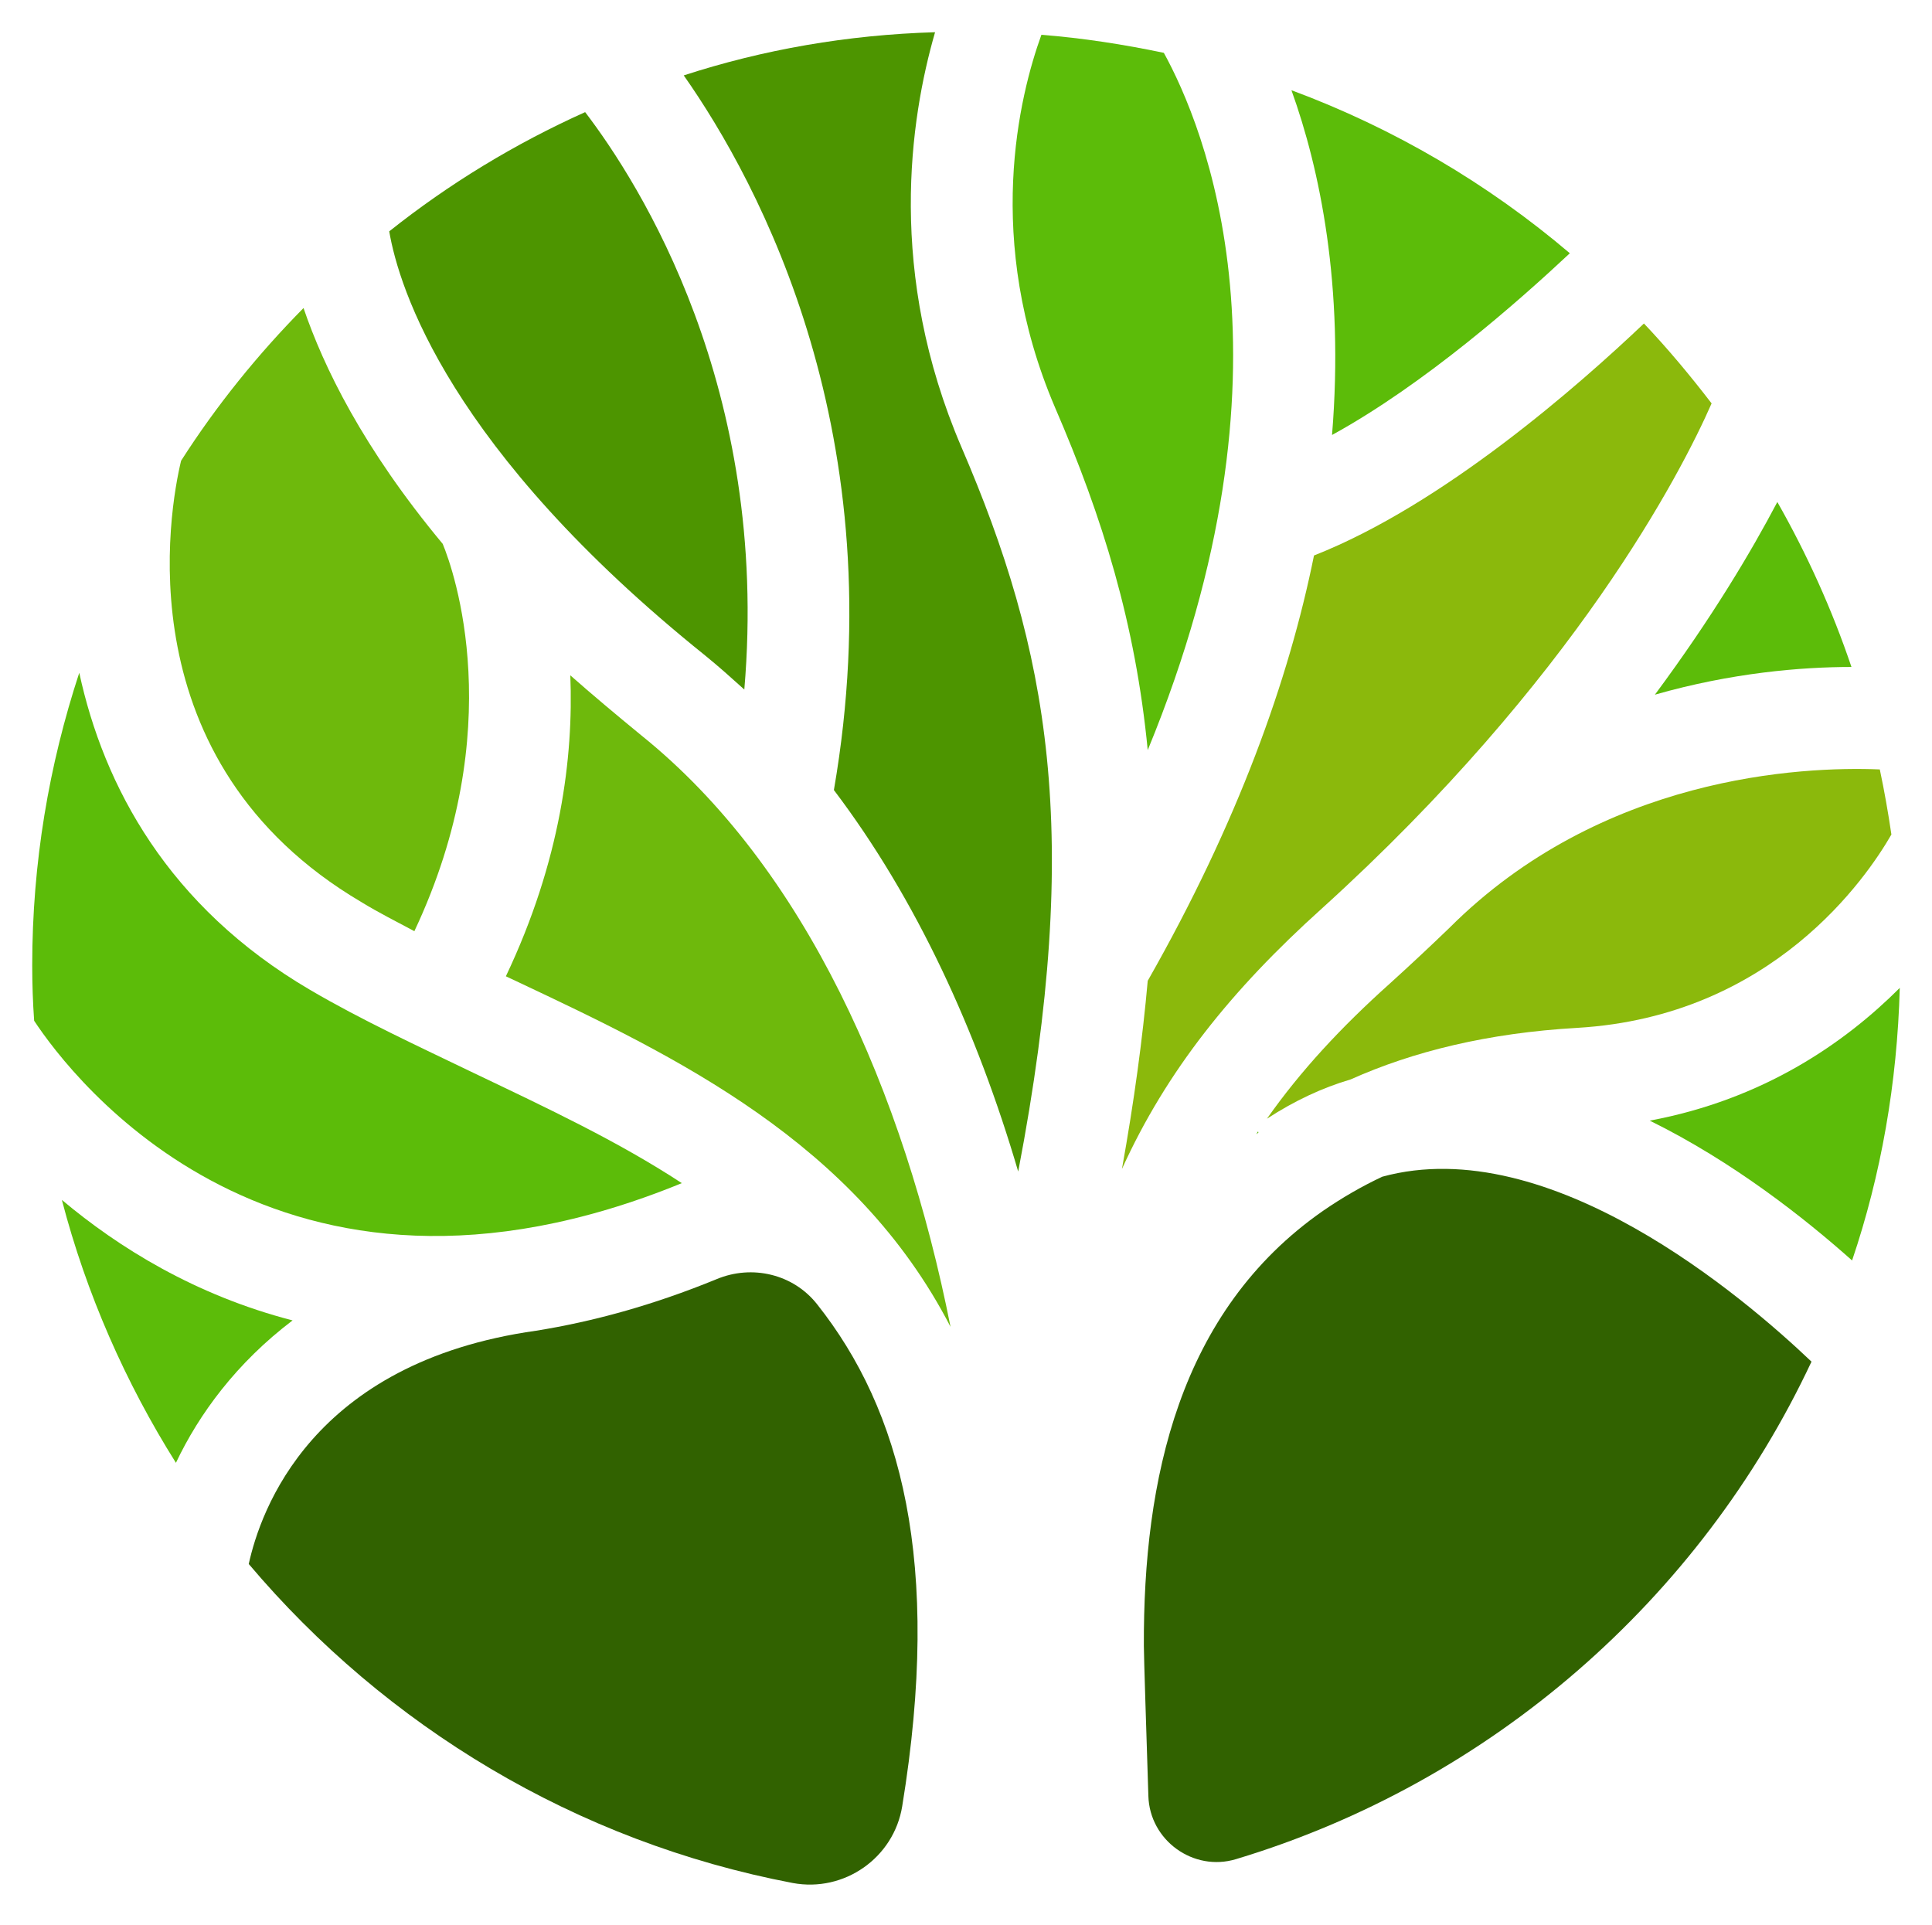
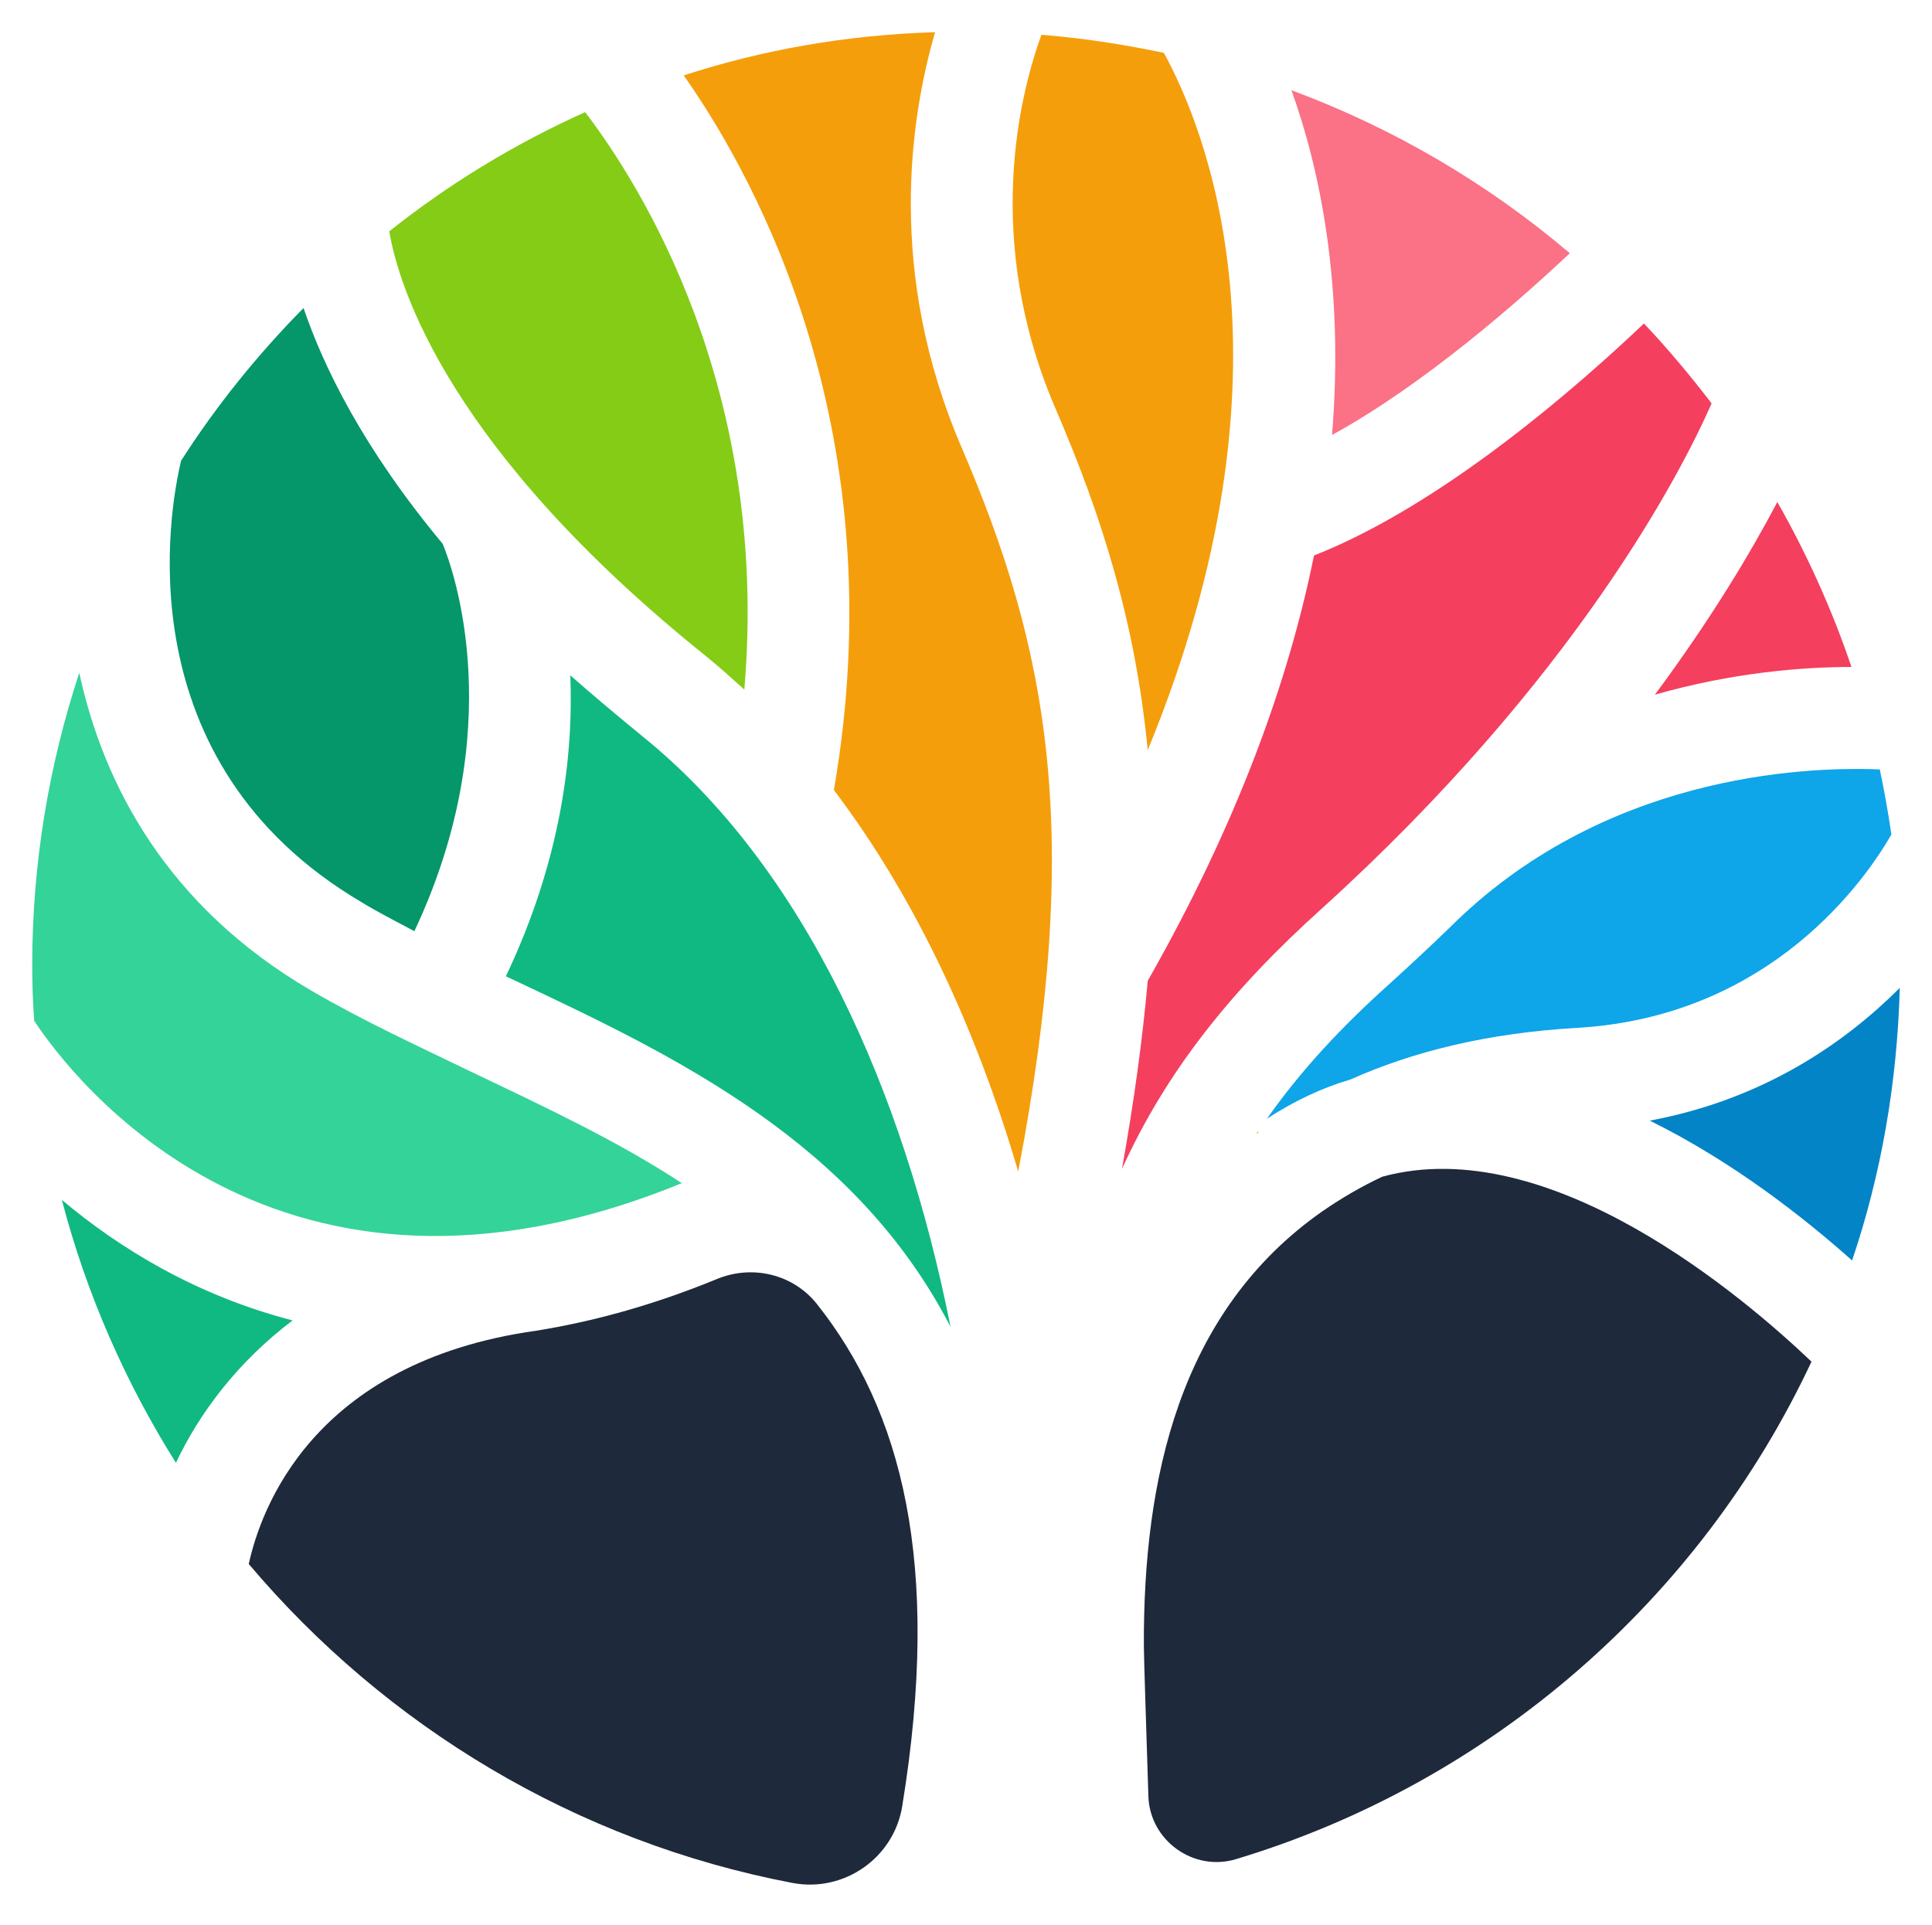
<svg xmlns="http://www.w3.org/2000/svg" viewBox="100.10 101.30 299.80 298.70" width="100%" height="100%">
-   <g id="socido-circular-tree">
-     <path fill="#316200" d="M 223.10 393.50 C 231.10 395.00, 238.80 389.60, 240.10 381.60 C 246.30 343.70, 239.90 320.10, 226.90 303.70 C 223.20 299.00, 216.80 297.50, 211.30 299.80 C 201.30 303.90, 192.00 306.40, 183.30 307.80 C 148.40 312.70, 140.50 335.80, 138.70 344.00 C 160.00 369.20, 189.50 387.10, 223.10 393.50 Z" />
-     <path fill="#6eb90c" d="M 199.60 215.40 C 195.70 212.20, 192.00 209.10, 188.60 206.10 C 189.10 218.80, 187.10 234.90, 178.60 252.80 C 179.20 253.10, 179.70 253.30, 180.30 253.60 C 204.90 265.20, 232.80 278.50, 247.60 307.20 C 240.40 270.90, 225.10 235.90, 199.60 215.40 Z" />
-     <path fill="#4d9500" d="M 249.30 170.70 C 237.70 143.70, 241.30 119.80, 245.20 106.30 C 231.60 106.70, 218.50 109.00, 206.20 113.00 C 218.00 129.80, 239.00 169.00, 229.50 223.90 C 242.30 240.80, 251.70 261.30, 258.10 283.10 C 268.20 230.40, 262.80 202.10, 249.30 170.70 Z" />
-     <path fill="#6eb90c" d="M 156.20 241.30 C 158.80 242.90, 161.60 244.30, 164.40 245.80 C 179.20 214.40, 170.50 189.80, 168.80 185.70 C 156.40 170.80, 150.30 158.20, 147.20 149.10 C 140.10 156.30, 133.70 164.20, 128.20 172.80 C 126.40 180.30, 119.20 219.50, 156.20 241.30 Z" />
-     <path fill="#5cbc09" d="M 145.50 306.20 C 130.40 302.30, 118.50 294.90, 109.70 287.50 C 113.50 302.10, 119.60 315.90, 127.40 328.30 C 131.00 320.70, 136.80 312.80, 145.50 306.20 Z" />
-     <path fill="#4d9500" d="M 209.50 203.00 C 211.60 204.70, 213.60 206.50, 215.60 208.30 C 219.60 161.50, 199.30 129.70, 190.90 118.70 C 180.00 123.60, 169.80 129.80, 160.50 137.20 C 162.00 146.00, 169.80 171.10, 209.50 203.00 Z" />
-     <path fill="#5cbc09" d="M 105.10 251.10 C 105.10 254.00, 105.20 256.90, 105.40 259.70 C 111.20 268.50, 143.10 310.60, 205.90 284.90 C 196.00 278.40, 184.90 273.20, 173.60 267.80 C 165.10 263.70, 156.20 259.60, 148.20 254.90 C 126.20 242.00, 116.20 223.30, 112.40 205.70 C 107.70 220.00, 105.10 235.20, 105.10 251.10 Z" />
-     <path fill="#5cbc09" d="M 278.20 217.70 C 302.70 158.20, 286.90 120.80, 280.70 109.50 C 274.50 108.20, 268.10 107.20, 261.70 106.70 C 258.30 116.10, 252.70 138.50, 263.80 164.50 C 271.20 181.60, 276.30 198.10, 278.20 217.70 Z" />
-     <path fill="#316200" d="M 381.20 312.60 C 370.80 302.70, 340.60 276.80, 314.60 283.90 C 311.40 285.40, 308.30 287.20, 305.40 289.20 C 283.00 304.80, 277.50 331.00, 277.60 356.70 C 277.60 358.50, 278.00 370.30, 278.30 380.00 C 278.50 386.90, 285.30 391.80, 291.90 389.80 C 331.40 377.90, 363.90 349.50, 381.20 312.60 Z" />
-     <path fill="#5cbc09" d="M 356.90 209.10 C 368.80 205.70, 379.60 204.80, 387.40 204.80 C 384.40 195.90, 380.50 187.30, 375.90 179.20 C 371.90 186.80, 365.80 197.10, 356.90 209.10 Z" />
-     <path fill="#5cbc09" d="M 394.90 254.60 C 386.40 263.10, 373.80 271.90, 356.10 275.20 C 369.10 281.60, 380.20 290.40, 387.50 296.90 C 392.00 283.60, 394.50 269.40, 394.90 254.60 Z" />
-     <path fill="#5cbc09" d="M 343.70 140.60 C 331.00 129.80, 316.40 121.20, 300.50 115.30 C 304.90 127.50, 308.70 145.60, 306.80 168.80 C 321.20 160.90, 335.80 148.00, 343.70 140.60 Z" />
-     <path fill="#8bb90c" d="M 325.00 245.30 C 322.10 248.10, 319.00 251.00, 315.80 253.90 C 308.20 260.70, 301.90 267.50, 296.70 274.90 C 301.00 272.10, 305.30 270.10, 309.70 268.80 C 319.30 264.50, 330.90 261.60, 344.90 260.80 C 375.20 259.00, 389.80 237.40, 393.60 230.80 C 393.10 227.40, 392.50 224.00, 391.80 220.70 C 379.60 220.20, 348.60 221.70, 325.00 245.30 Z" />
-     <path fill="#5cbc09" d="M 295.40 277.00 L 295.30 276.90 C 295.20 277.00, 295.10 277.20, 295.10 277.30 C 295.20 277.20, 295.30 277.10, 295.40 277.00 Z" />
-     <path fill="#8bb90c" d="M 304.00 187.50 C 300.10 206.80, 292.20 228.90, 278.20 253.50 C 277.40 262.50, 276.10 272.10, 274.20 282.70 C 281.10 267.50, 291.20 254.90, 305.20 242.30 C 344.50 206.70, 361.00 174.60, 365.70 163.90 C 362.40 159.60, 358.90 155.40, 355.20 151.50 C 345.20 161.00, 324.10 179.60, 304.00 187.50 Z" />
+   <g id="socido-cultural-blossom-tree">
+     <path fill="#1E293B" d="M 223.10 393.50 C 231.10 395.00, 238.80 389.60, 240.10 381.60 C 246.30 343.70, 239.90 320.10, 226.90 303.70 C 223.20 299.00, 216.80 297.50, 211.30 299.80 C 201.30 303.90, 192.00 306.40, 183.30 307.80 C 148.40 312.70, 140.50 335.80, 138.70 344.00 C 160.00 369.20, 189.50 387.10, 223.10 393.50 Z" />
+     <path fill="#10B981" d="M 199.60 215.40 C 195.70 212.20, 192.00 209.10, 188.60 206.10 C 189.10 218.80, 187.10 234.90, 178.60 252.80 C 179.20 253.10, 179.70 253.30, 180.30 253.60 C 204.90 265.20, 232.80 278.50, 247.60 307.20 C 240.40 270.90, 225.10 235.90, 199.60 215.40 Z" />
+     <path fill="#F59E0B" d="M 249.30 170.70 C 237.70 143.70, 241.30 119.80, 245.20 106.30 C 231.60 106.70, 218.50 109.00, 206.20 113.00 C 218.00 129.80, 239.00 169.00, 229.50 223.90 C 242.30 240.80, 251.70 261.30, 258.10 283.10 C 268.20 230.40, 262.80 202.10, 249.30 170.70 Z" />
+     <path fill="#059669" d="M 156.20 241.30 C 158.80 242.90, 161.60 244.30, 164.40 245.80 C 179.20 214.40, 170.50 189.80, 168.80 185.70 C 156.40 170.80, 150.30 158.20, 147.20 149.10 C 140.10 156.30, 133.70 164.20, 128.20 172.80 C 126.40 180.30, 119.20 219.50, 156.20 241.30 Z" />
+     <path fill="#10B981" d="M 145.50 306.20 C 130.40 302.30, 118.50 294.90, 109.70 287.50 C 113.50 302.10, 119.60 315.90, 127.40 328.30 C 131.00 320.70, 136.80 312.80, 145.50 306.20 Z" />
+     <path fill="#84CC16" d="M 209.50 203.00 C 211.60 204.70, 213.60 206.50, 215.60 208.30 C 219.60 161.50, 199.30 129.70, 190.90 118.70 C 180.00 123.60, 169.80 129.80, 160.50 137.20 C 162.00 146.00, 169.80 171.10, 209.50 203.00 Z" />
+     <path fill="#34D399" d="M 105.10 251.10 C 105.10 254.00, 105.20 256.90, 105.40 259.70 C 111.20 268.50, 143.10 310.60, 205.90 284.90 C 196.00 278.40, 184.90 273.20, 173.60 267.80 C 165.10 263.70, 156.20 259.60, 148.20 254.90 C 126.20 242.00, 116.20 223.30, 112.40 205.70 C 107.70 220.00, 105.10 235.20, 105.10 251.10 Z" />
+     <path fill="#F59E0B" d="M 278.20 217.70 C 302.70 158.20, 286.90 120.80, 280.70 109.50 C 274.50 108.20, 268.10 107.20, 261.70 106.70 C 258.30 116.10, 252.70 138.50, 263.80 164.50 C 271.20 181.60, 276.30 198.10, 278.20 217.70 Z" />
+     <path fill="#1E293B" d="M 381.20 312.60 C 370.80 302.70, 340.60 276.80, 314.60 283.90 C 311.40 285.40, 308.30 287.20, 305.40 289.20 C 283.00 304.80, 277.50 331.00, 277.60 356.70 C 277.60 358.50, 278.00 370.30, 278.30 380.00 C 278.50 386.90, 285.30 391.80, 291.90 389.80 C 331.40 377.90, 363.90 349.50, 381.20 312.60 Z" />
+     <path fill="#F43F5E" d="M 356.90 209.10 C 368.80 205.70, 379.60 204.80, 387.40 204.80 C 384.40 195.90, 380.50 187.30, 375.90 179.20 C 371.90 186.80, 365.80 197.10, 356.90 209.10 Z" />
+     <path fill="#0284C7" d="M 394.90 254.60 C 386.40 263.10, 373.80 271.90, 356.10 275.20 C 369.10 281.60, 380.20 290.40, 387.50 296.90 C 392.00 283.60, 394.50 269.40, 394.90 254.60 Z" />
+     <path fill="#FB7185" d="M 343.70 140.60 C 331.00 129.80, 316.40 121.20, 300.50 115.30 C 304.90 127.50, 308.70 145.60, 306.80 168.80 C 321.20 160.90, 335.80 148.00, 343.70 140.60 Z" />
+     <path fill="#0EA5E9" d="M 325.00 245.30 C 322.10 248.10, 319.00 251.00, 315.80 253.90 C 308.20 260.70, 301.90 267.50, 296.70 274.90 C 301.00 272.10, 305.30 270.10, 309.70 268.80 C 319.30 264.50, 330.90 261.60, 344.90 260.80 C 375.20 259.00, 389.80 237.40, 393.60 230.80 C 393.10 227.40, 392.50 224.00, 391.80 220.70 C 379.60 220.20, 348.60 221.70, 325.00 245.30 Z" />
+     <path fill="#F59E0B" d="M 295.40 277.00 L 295.30 276.90 C 295.20 277.00, 295.10 277.20, 295.10 277.30 C 295.20 277.20, 295.30 277.10, 295.40 277.00 Z" />
+     <path fill="#F43F5E" d="M 304.00 187.50 C 300.10 206.80, 292.20 228.90, 278.20 253.50 C 277.40 262.50, 276.10 272.10, 274.20 282.70 C 281.10 267.50, 291.20 254.90, 305.20 242.30 C 344.50 206.70, 361.00 174.60, 365.70 163.90 C 362.40 159.60, 358.90 155.40, 355.20 151.50 C 345.20 161.00, 324.10 179.60, 304.00 187.50 Z" />
  </g>
</svg>
